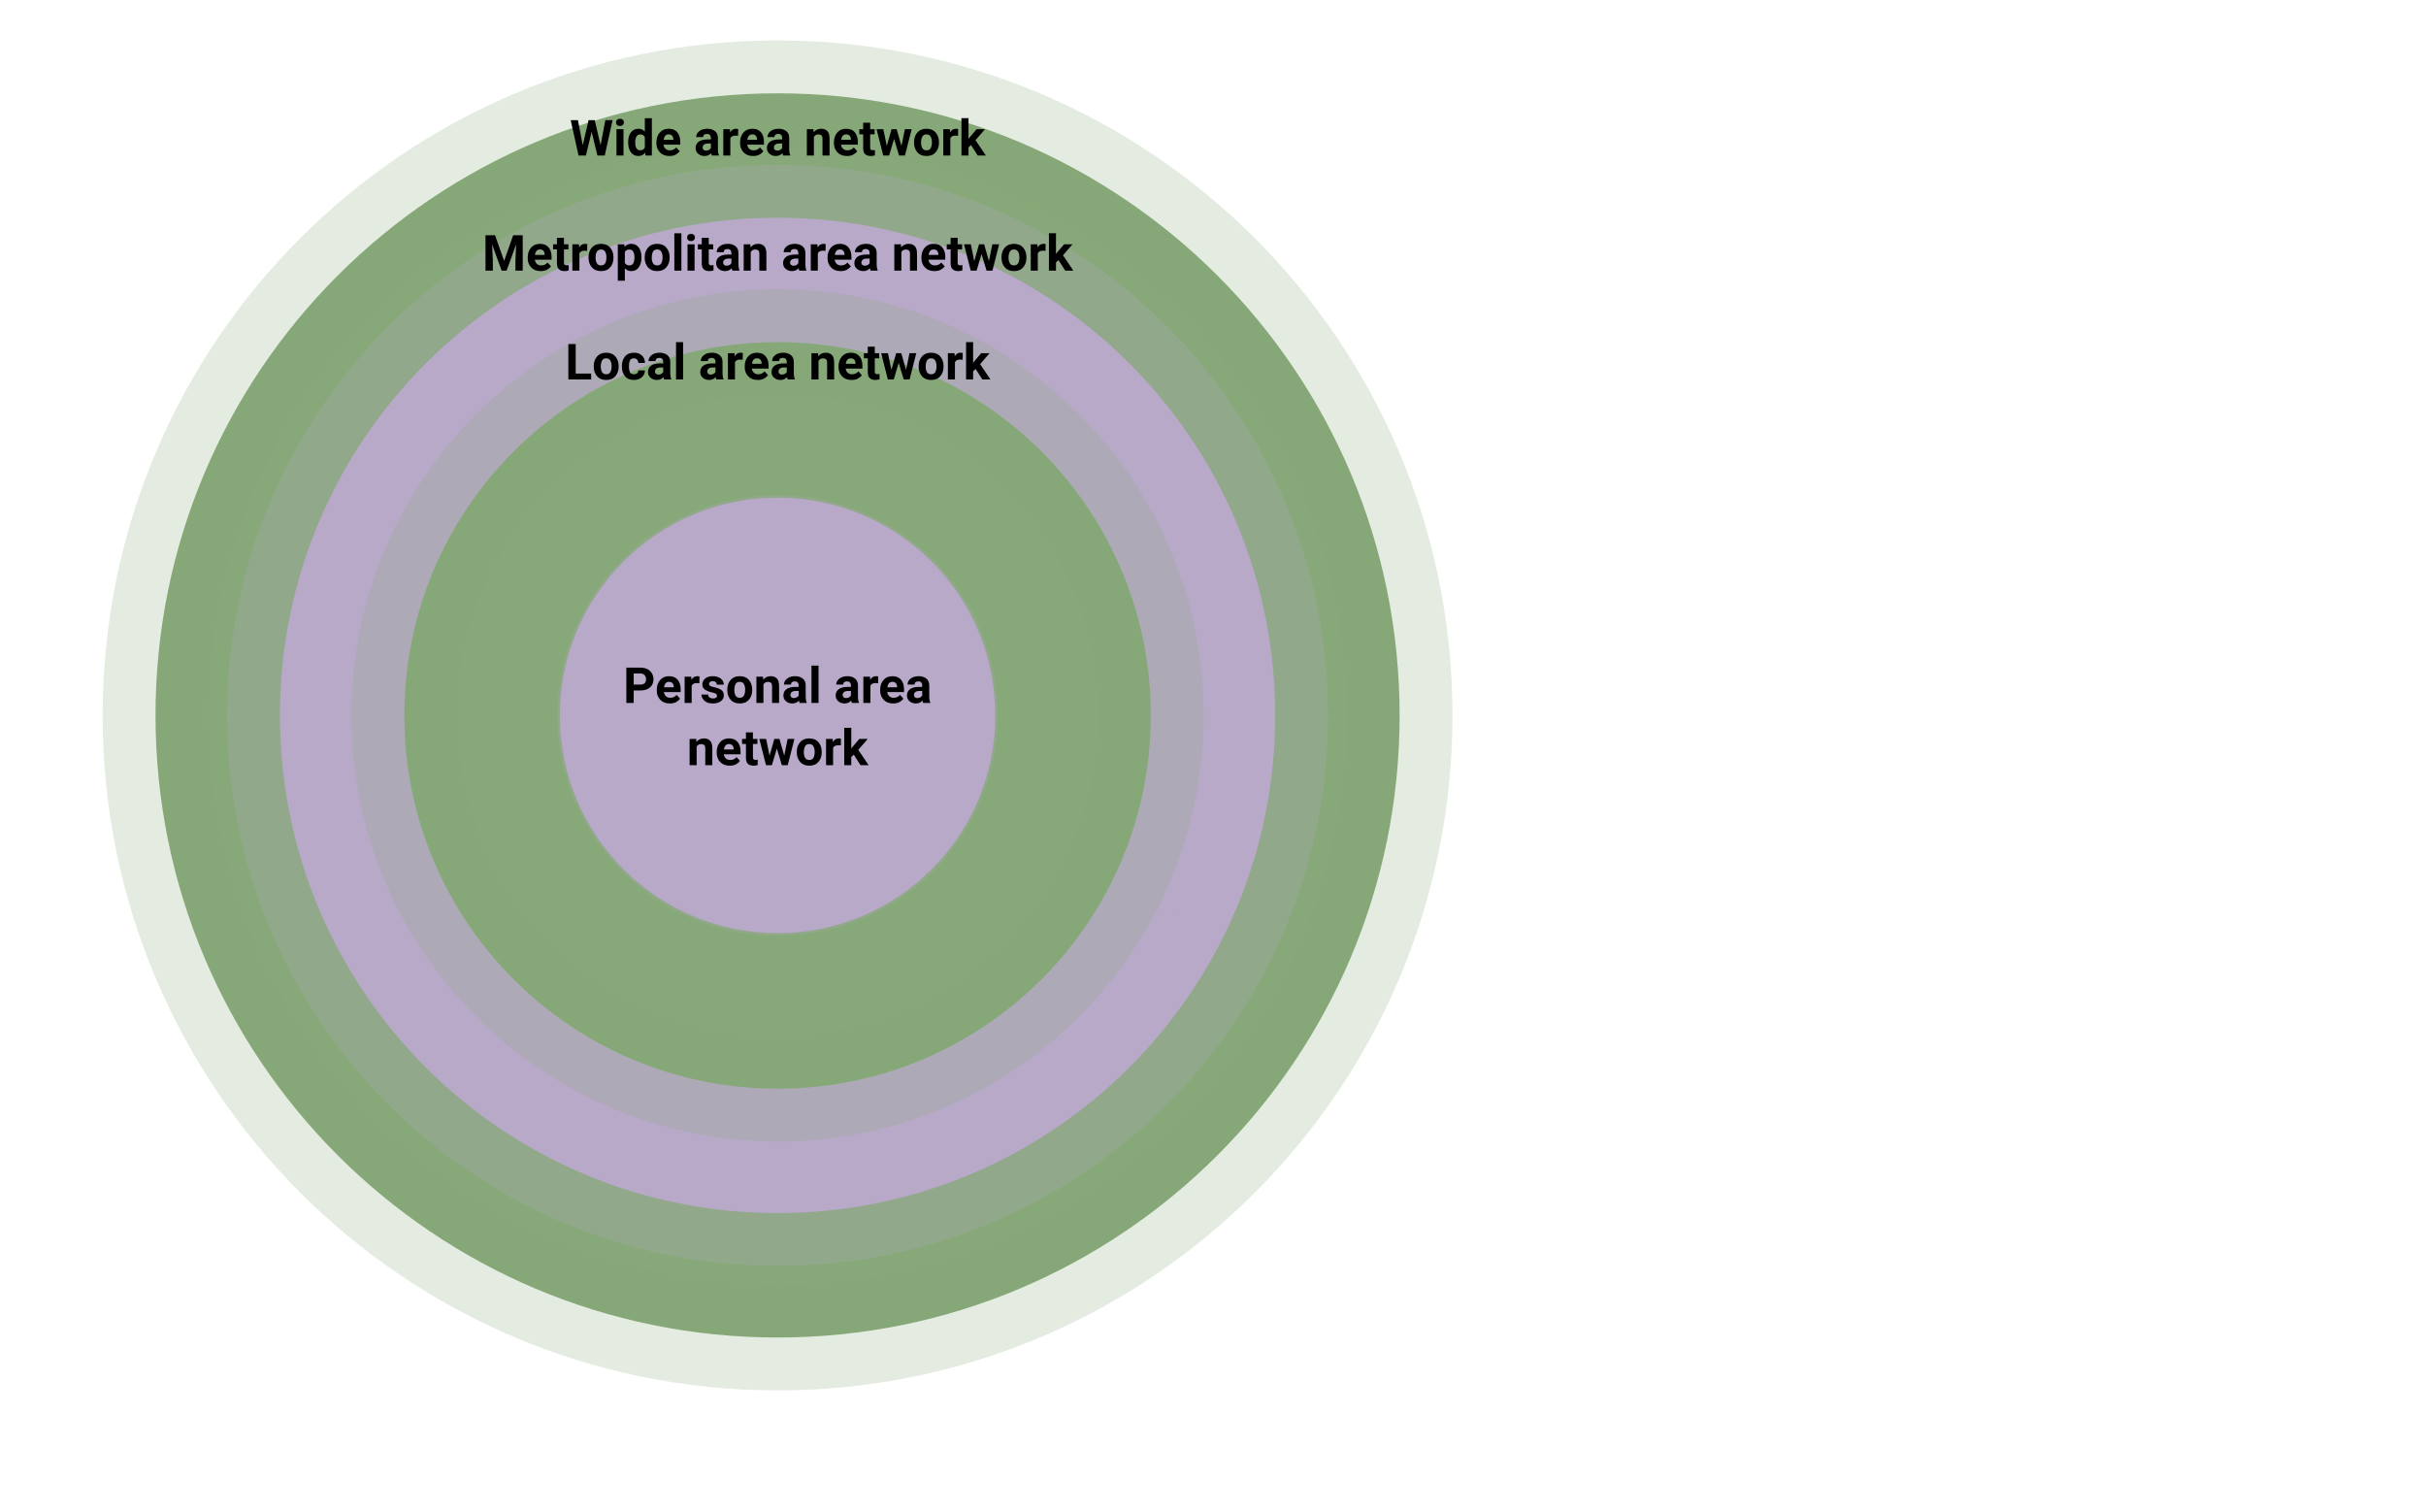
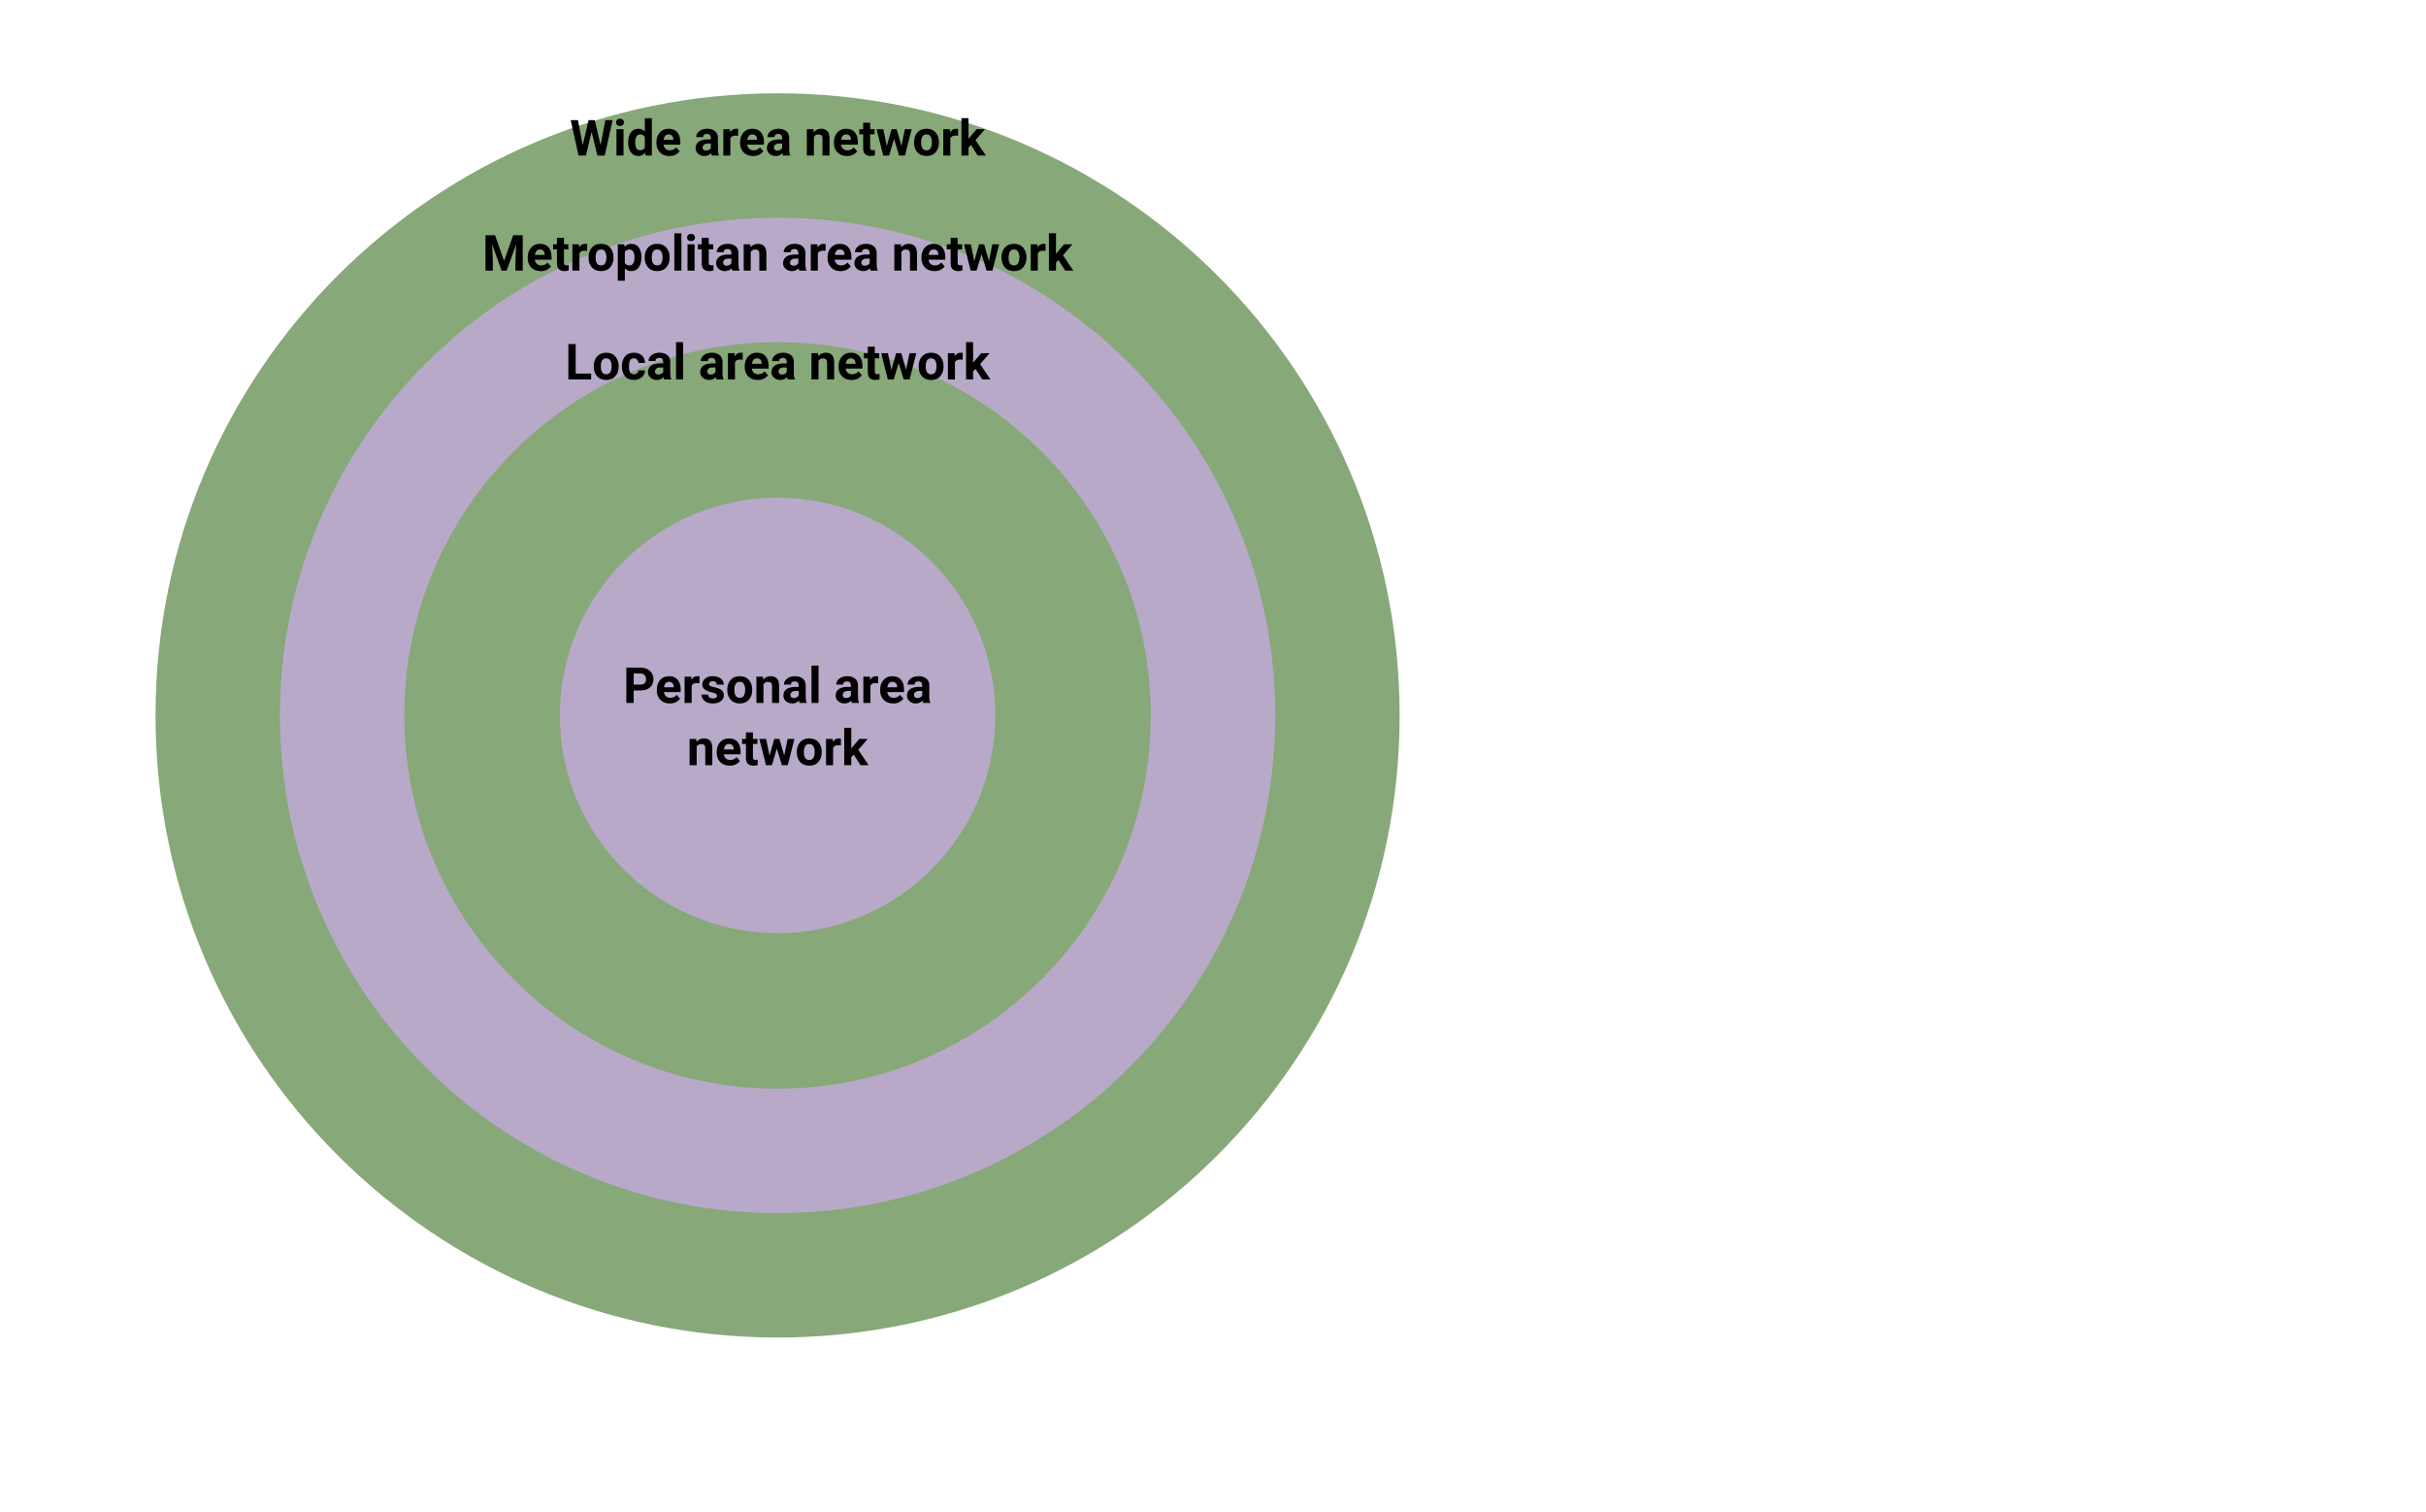
<svg xmlns="http://www.w3.org/2000/svg" width="780" height="486" viewBox="0 0 780 486" role="img" aria-labelledby="t d">
  <defs>
    <marker id="as" markerWidth="9" markerHeight="9" refX="8" refY="4.5" orient="auto">
      <path d="M0,0 L9,4.5 L0,9 Z" fill="#87A878" />
    </marker>
    <marker id="al" markerWidth="9" markerHeight="9" refX="8" refY="4.5" orient="auto">
      <path d="M0,0 L9,4.5 L0,9 Z" fill="#B8A9C9" />
    </marker>
  </defs>
  <style>
 text{font-family:'Segoe UI',system-ui,-apple-system,Roboto,Arial,sans-serif}
 .dev{fill:#87A878;fill-opacity:.18;stroke:#87A878;stroke-width:2}
 .host{fill:#B8A9C9;fill-opacity:.18;stroke:#B8A9C9;stroke-width:2}
 .dim{fill:#B8A9C9;fill-opacity:.07;stroke:#B8A9C9;stroke-width:2;stroke-dasharray:7 5}
 .ext{fill:#B8A9C9;fill-opacity:.07;stroke:#B8A9C9;stroke-width:2;stroke-dasharray:7 5}
 .chip{fill:#87A878;fill-opacity:.12;stroke:none}
 .chipl{fill:#B8A9C9;fill-opacity:.12;stroke:none}
 .nd{font-size:16px;font-weight:600;fill:##000000}
 .nh{font-size:16px;font-weight:600;fill:##000000}
 .el{font-size:12px;fill:#87A878}
 .elh{font-size:12px;fill:#B8A9C9}
 .note{font-size:12.5px;fill:#B8A9C9}
 .nt{font-size:13px;font-weight:600;fill:#B8A9C9}
</style>
-   <circle cx="250" cy="230" r="200" fill="#87A878" stroke="#87A878" stroke-width="34" stroke-opacity=".22" />
-   <circle cx="250" cy="230" r="160" fill="#B8A9C9" stroke="#B8A9C9" stroke-width="34" stroke-opacity=".22" />
-   <circle cx="250" cy="230" r="120" fill="#87A878" stroke="#87A878" stroke-width="34" stroke-opacity=".22" />
-   <circle cx="250" cy="230" r="70" fill="#B8A9C9" stroke="#B8A9C9" stroke-width="1.6" stroke-opacity=".22" />
+   <circle cx="250" cy="230" r="200" fill="#87A878" />
+   <circle cx="250" cy="230" r="160" fill="#B8A9C9" />
+   <circle cx="250" cy="230" r="120" fill="#87A878" />
+   <circle cx="250" cy="230" r="70" fill="#B8A9C9" />
  <g text-anchor="middle" font-size="13.5" font-weight="600">
    <text class="nd" x="250" y="50" font-size="13">Wide area network</text>
    <text class="nh" x="250" y="87" font-size="13">Metropolitan area network</text>
    <text class="nd" x="250" y="122" font-size="13">Local area network</text>
    <text class="nh" x="250" y="226" font-size="15">Personal area</text>
    <text class="nh" x="250" y="246" font-size="15">network</text>
  </g>
</svg>
